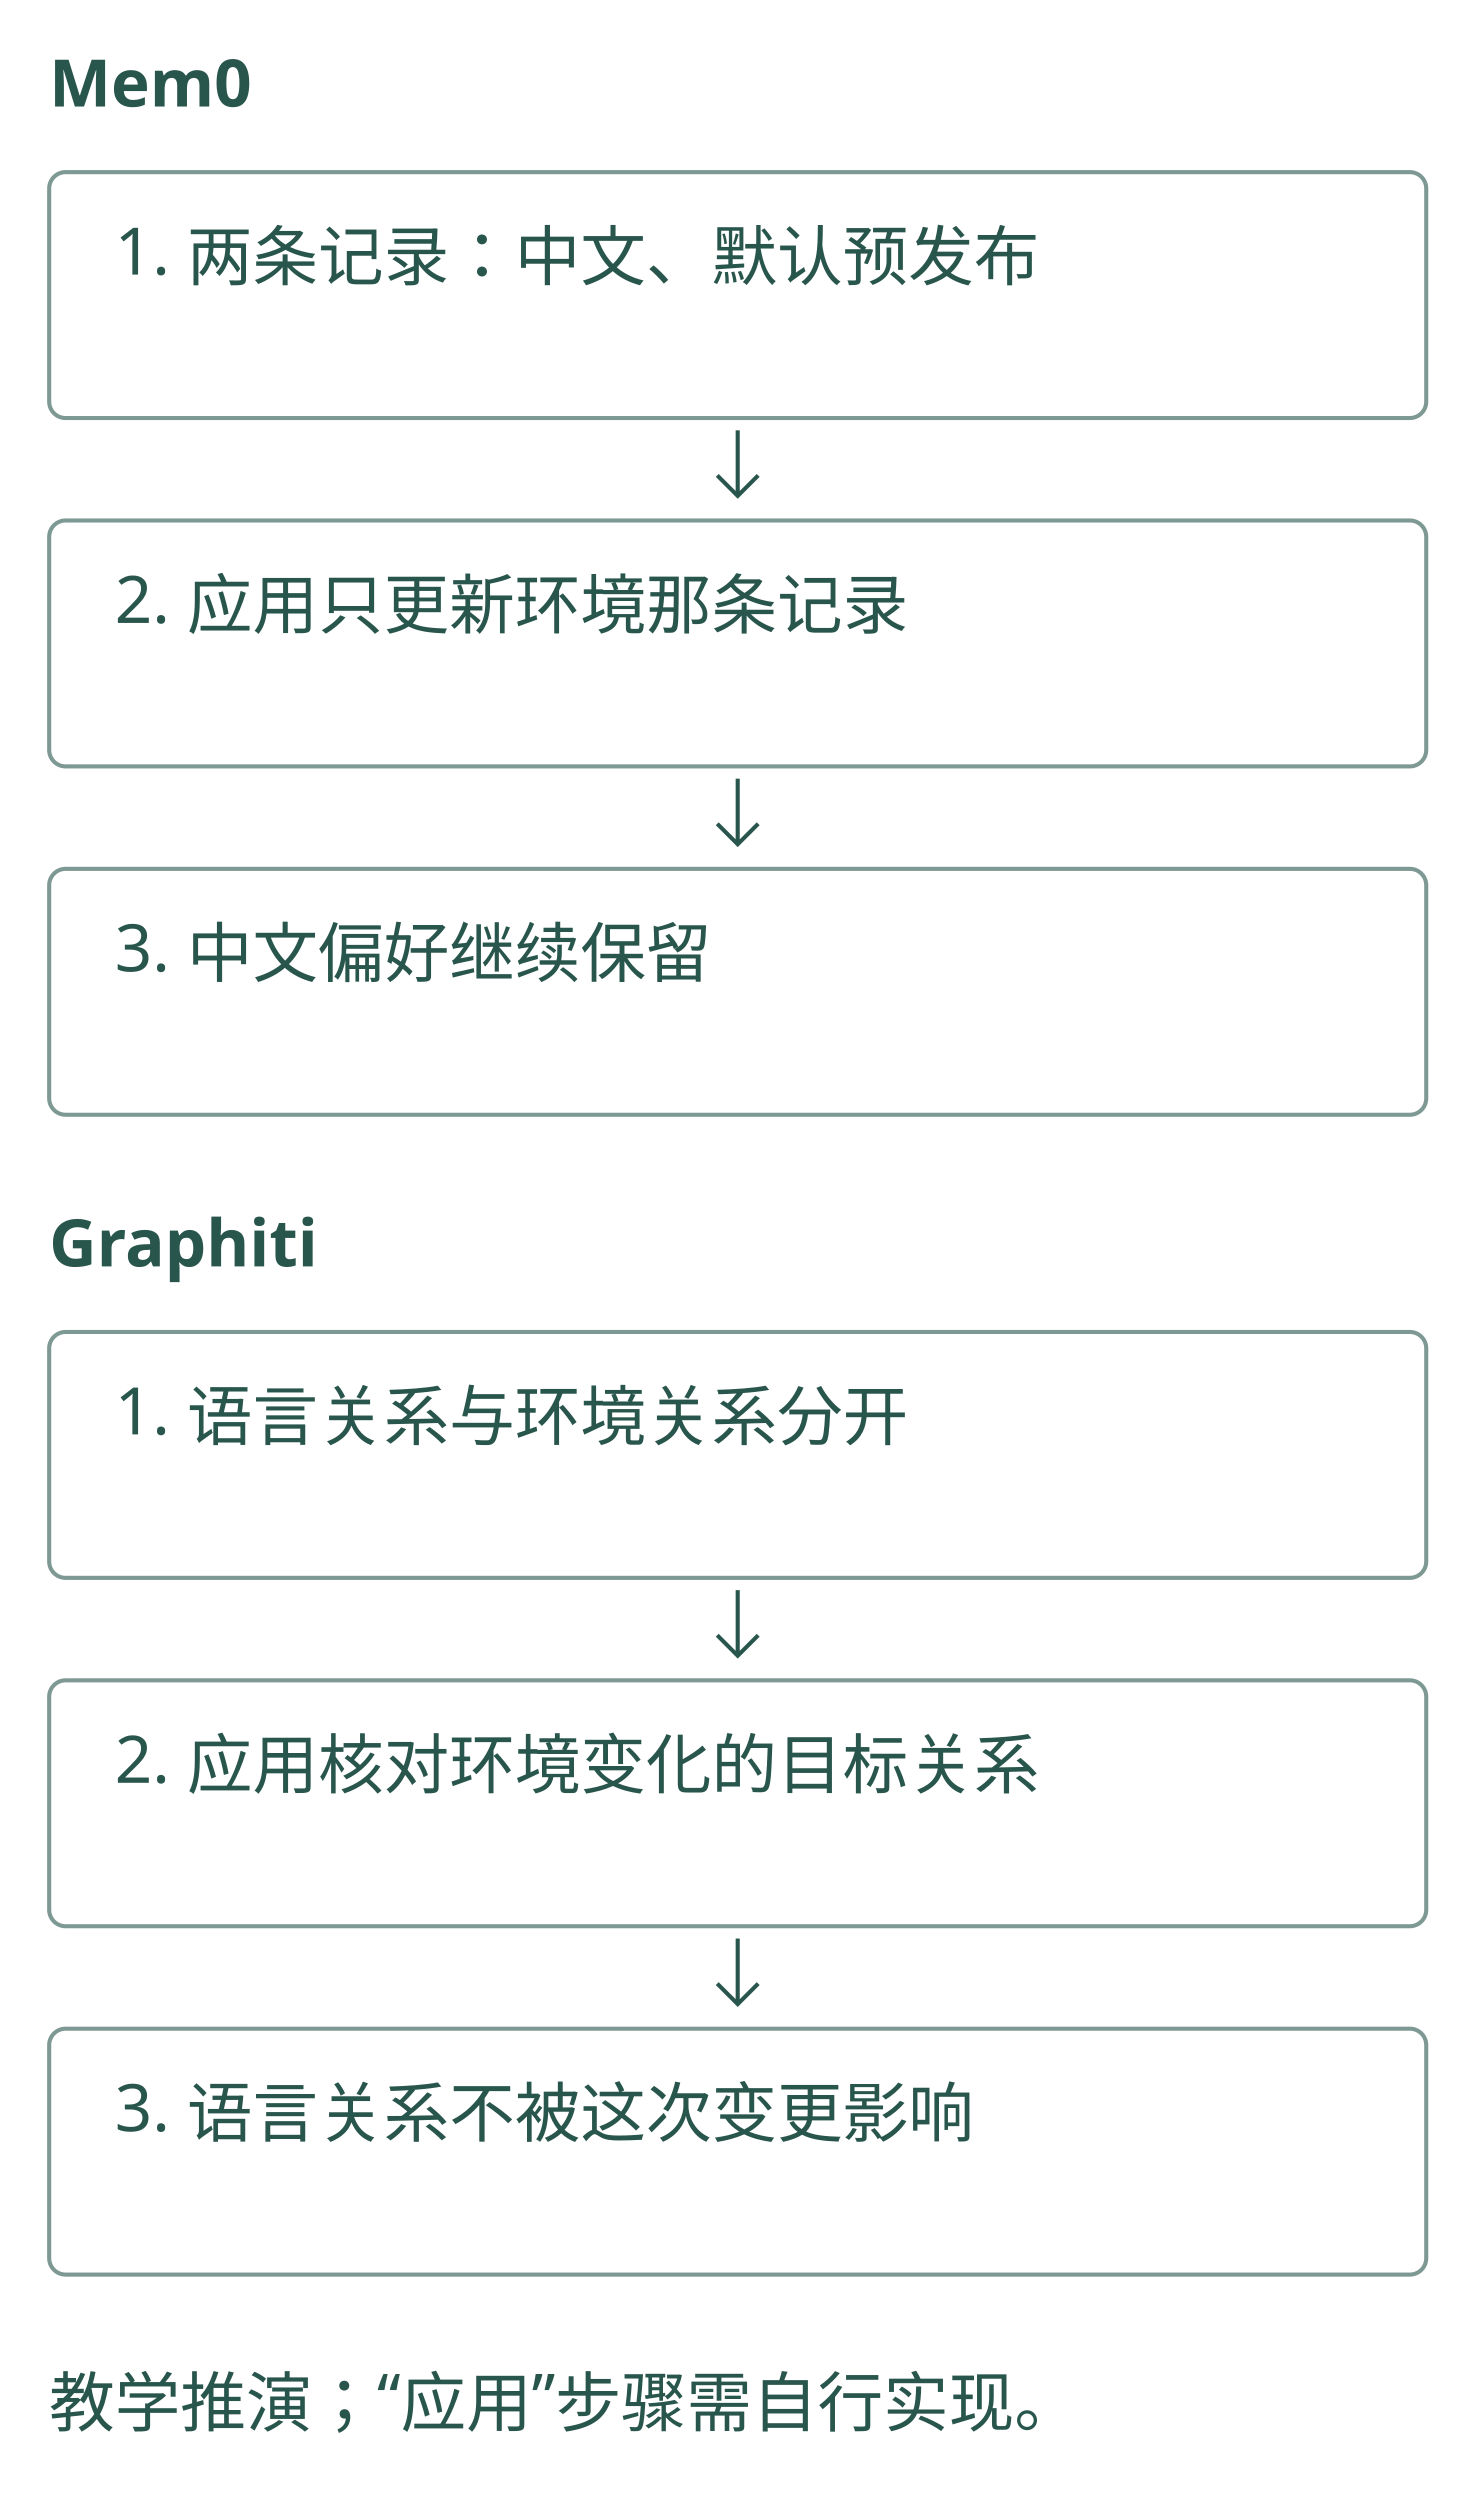
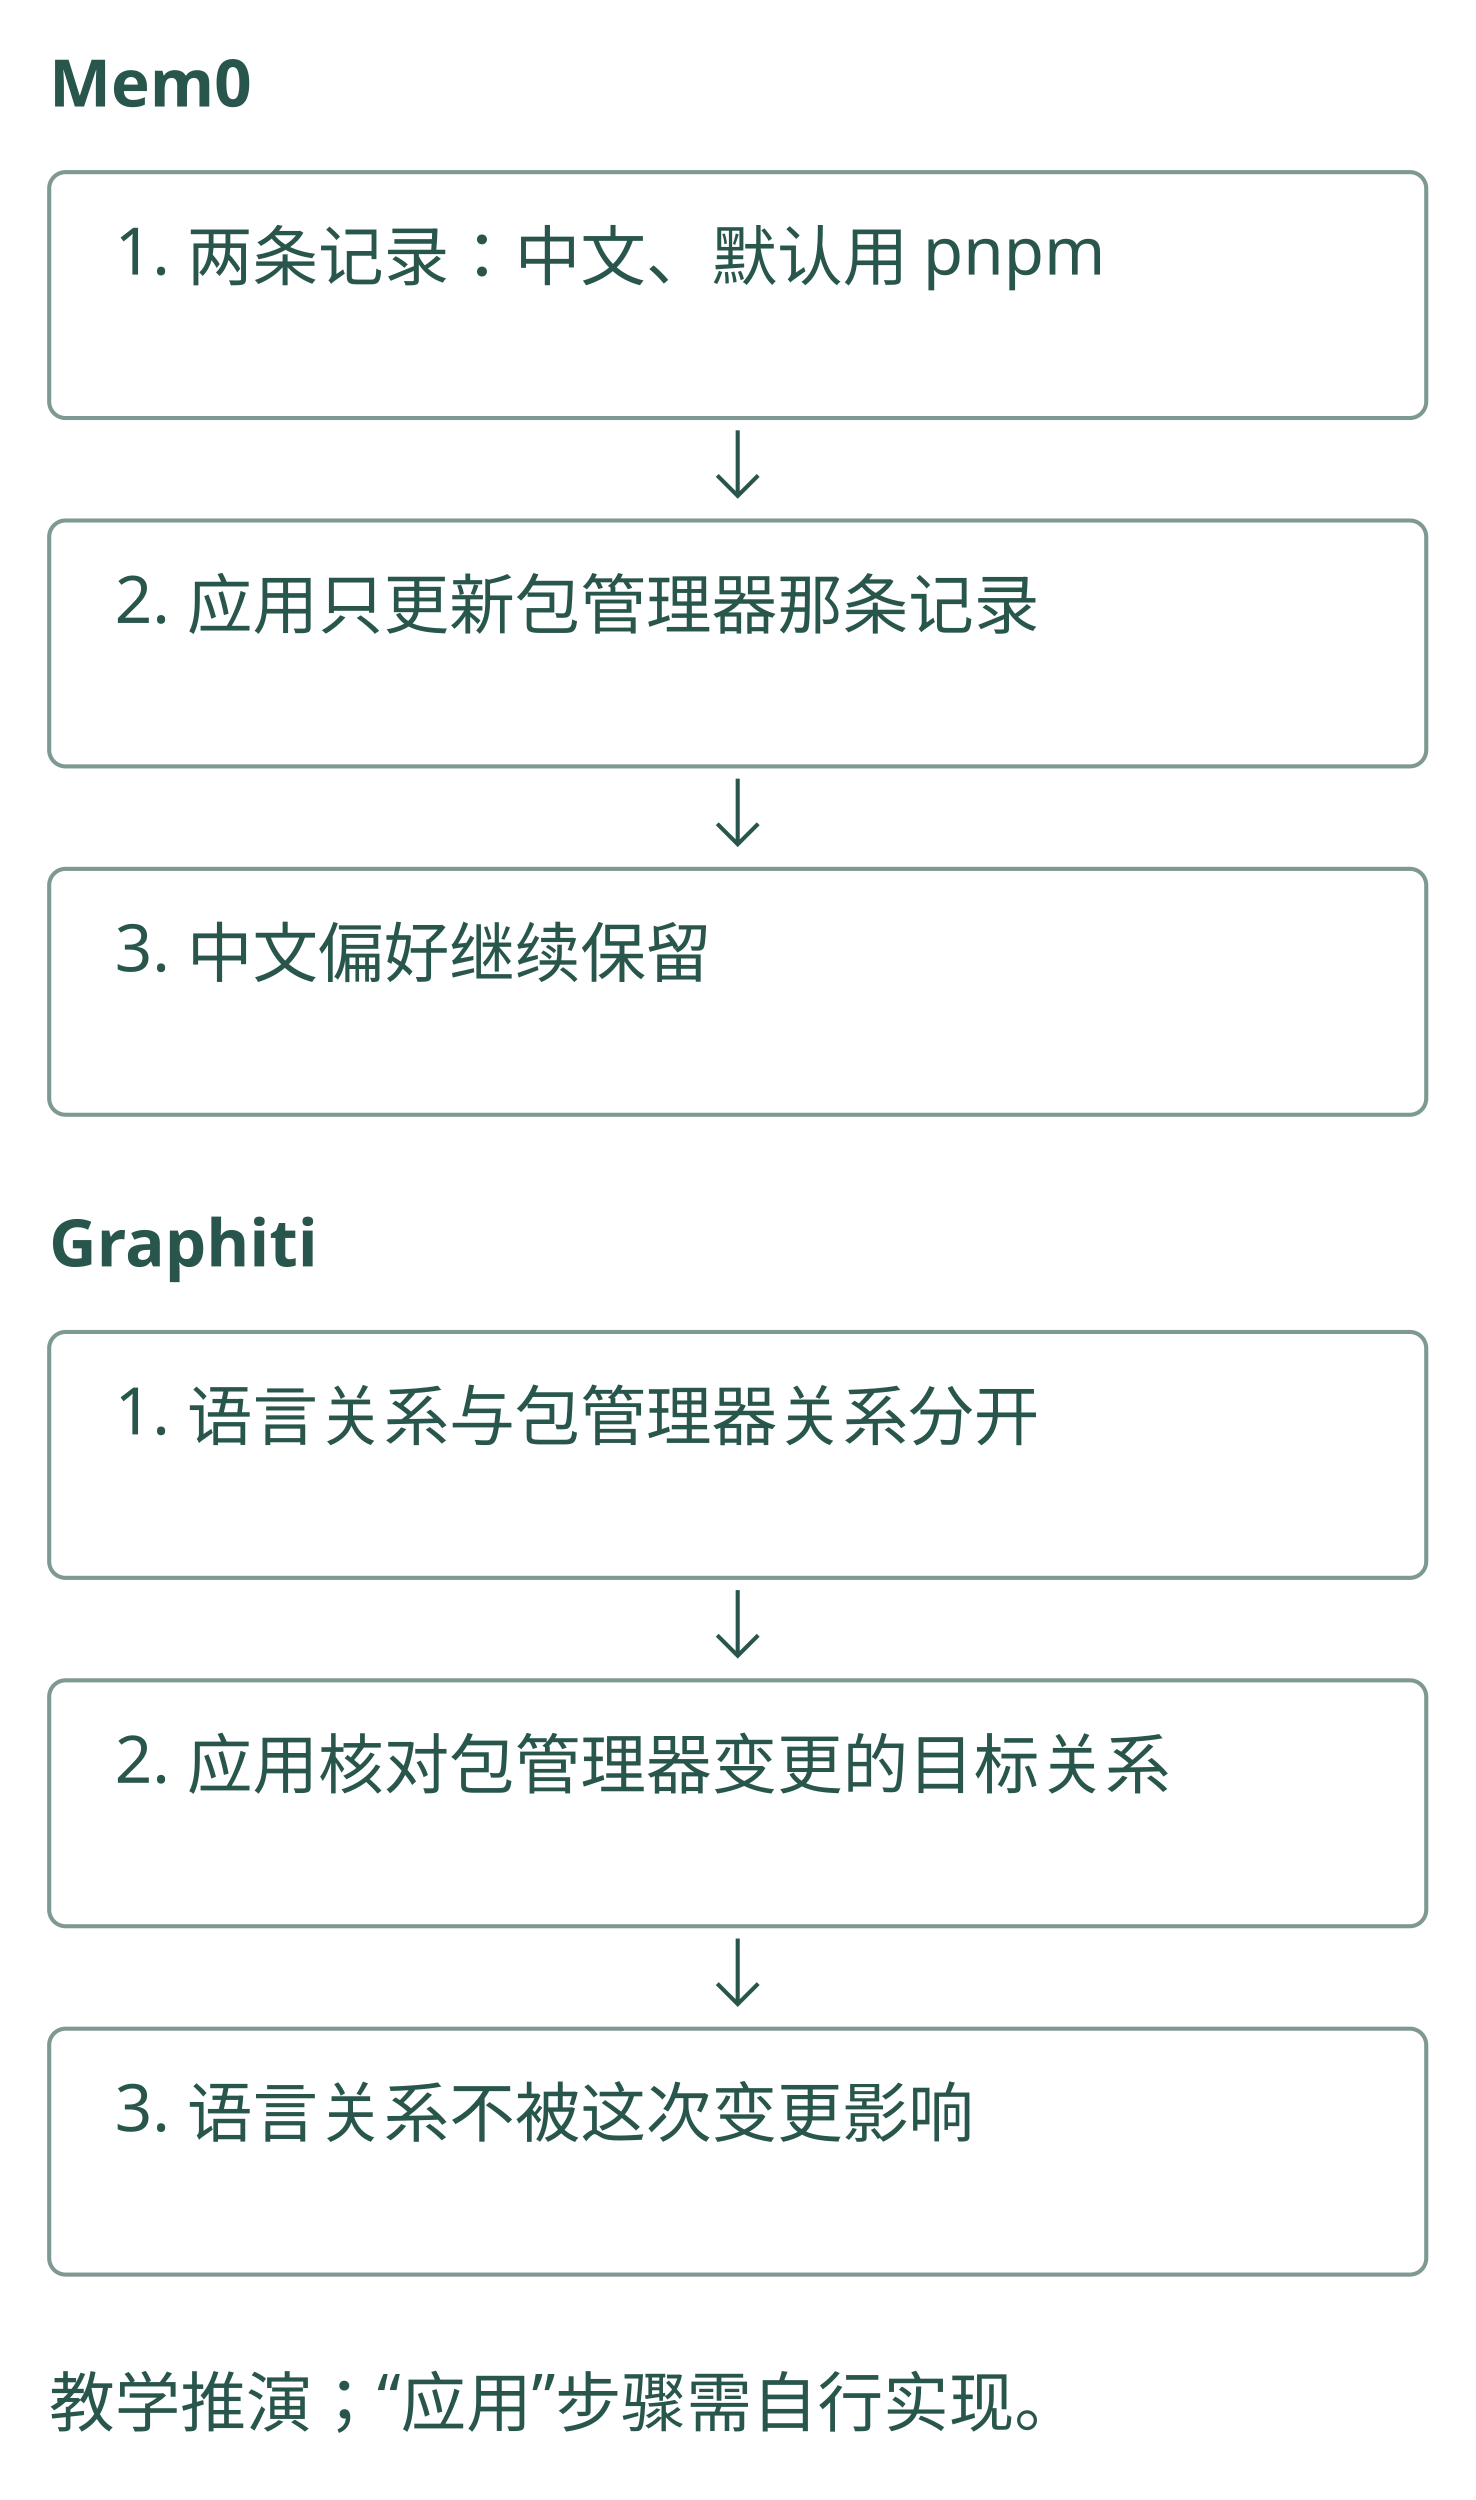
<svg xmlns="http://www.w3.org/2000/svg" viewBox="0 0 360 610" role="img" aria-labelledby="title desc">
  <style>svg{color:#29564c;font-family:system-ui,sans-serif}text{fill:currentColor;font-size:16px}rect{stroke-opacity:.6}@media(prefers-color-scheme:dark){svg{color:#87b7a8}}</style>
  <text x="12" y="26" font-weight="600">Mem0</text>
  <rect x="12" y="42" width="336" height="60" rx="4" fill="none" stroke="currentColor" />
-   <text x="28" y="67">1. 两条记录：中文、默认预发布</text>
+   <text x="28" y="67">1. 两条记录：中文、默认用 pnpm</text>
  <path d="M180 105v16m-5-5 5 5 5-5" fill="none" stroke="currentColor" />
  <rect x="12" y="127" width="336" height="60" rx="4" fill="none" stroke="currentColor" />
-   <text x="28" y="152">2. 应用只更新环境那条记录</text>
+   <text x="28" y="152">2. 应用只更新包管理器那条记录</text>
  <path d="M180 190v16m-5-5 5 5 5-5" fill="none" stroke="currentColor" />
  <rect x="12" y="212" width="336" height="60" rx="4" fill="none" stroke="currentColor" />
  <text x="28" y="237">3. 中文偏好继续保留</text>
  <text x="12" y="309" font-weight="600">Graphiti</text>
  <rect x="12" y="325" width="336" height="60" rx="4" fill="none" stroke="currentColor" />
-   <text x="28" y="350">1. 语言关系与环境关系分开</text>
+   <text x="28" y="350">1. 语言关系与包管理器关系分开</text>
  <path d="M180 388v16m-5-5 5 5 5-5" fill="none" stroke="currentColor" />
  <rect x="12" y="410" width="336" height="60" rx="4" fill="none" stroke="currentColor" />
-   <text x="28" y="435">2. 应用核对环境变化的目标关系</text>
+   <text x="28" y="435">2. 应用核对包管理器变更的目标关系</text>
  <path d="M180 473v16m-5-5 5 5 5-5" fill="none" stroke="currentColor" />
  <rect x="12" y="495" width="336" height="60" rx="4" fill="none" stroke="currentColor" />
  <text x="28" y="520">3. 语言关系不被这次变更影响</text>
  <text x="12" y="592" font-size="13">教学推演；“应用”步骤需自行实现。</text>
</svg>
